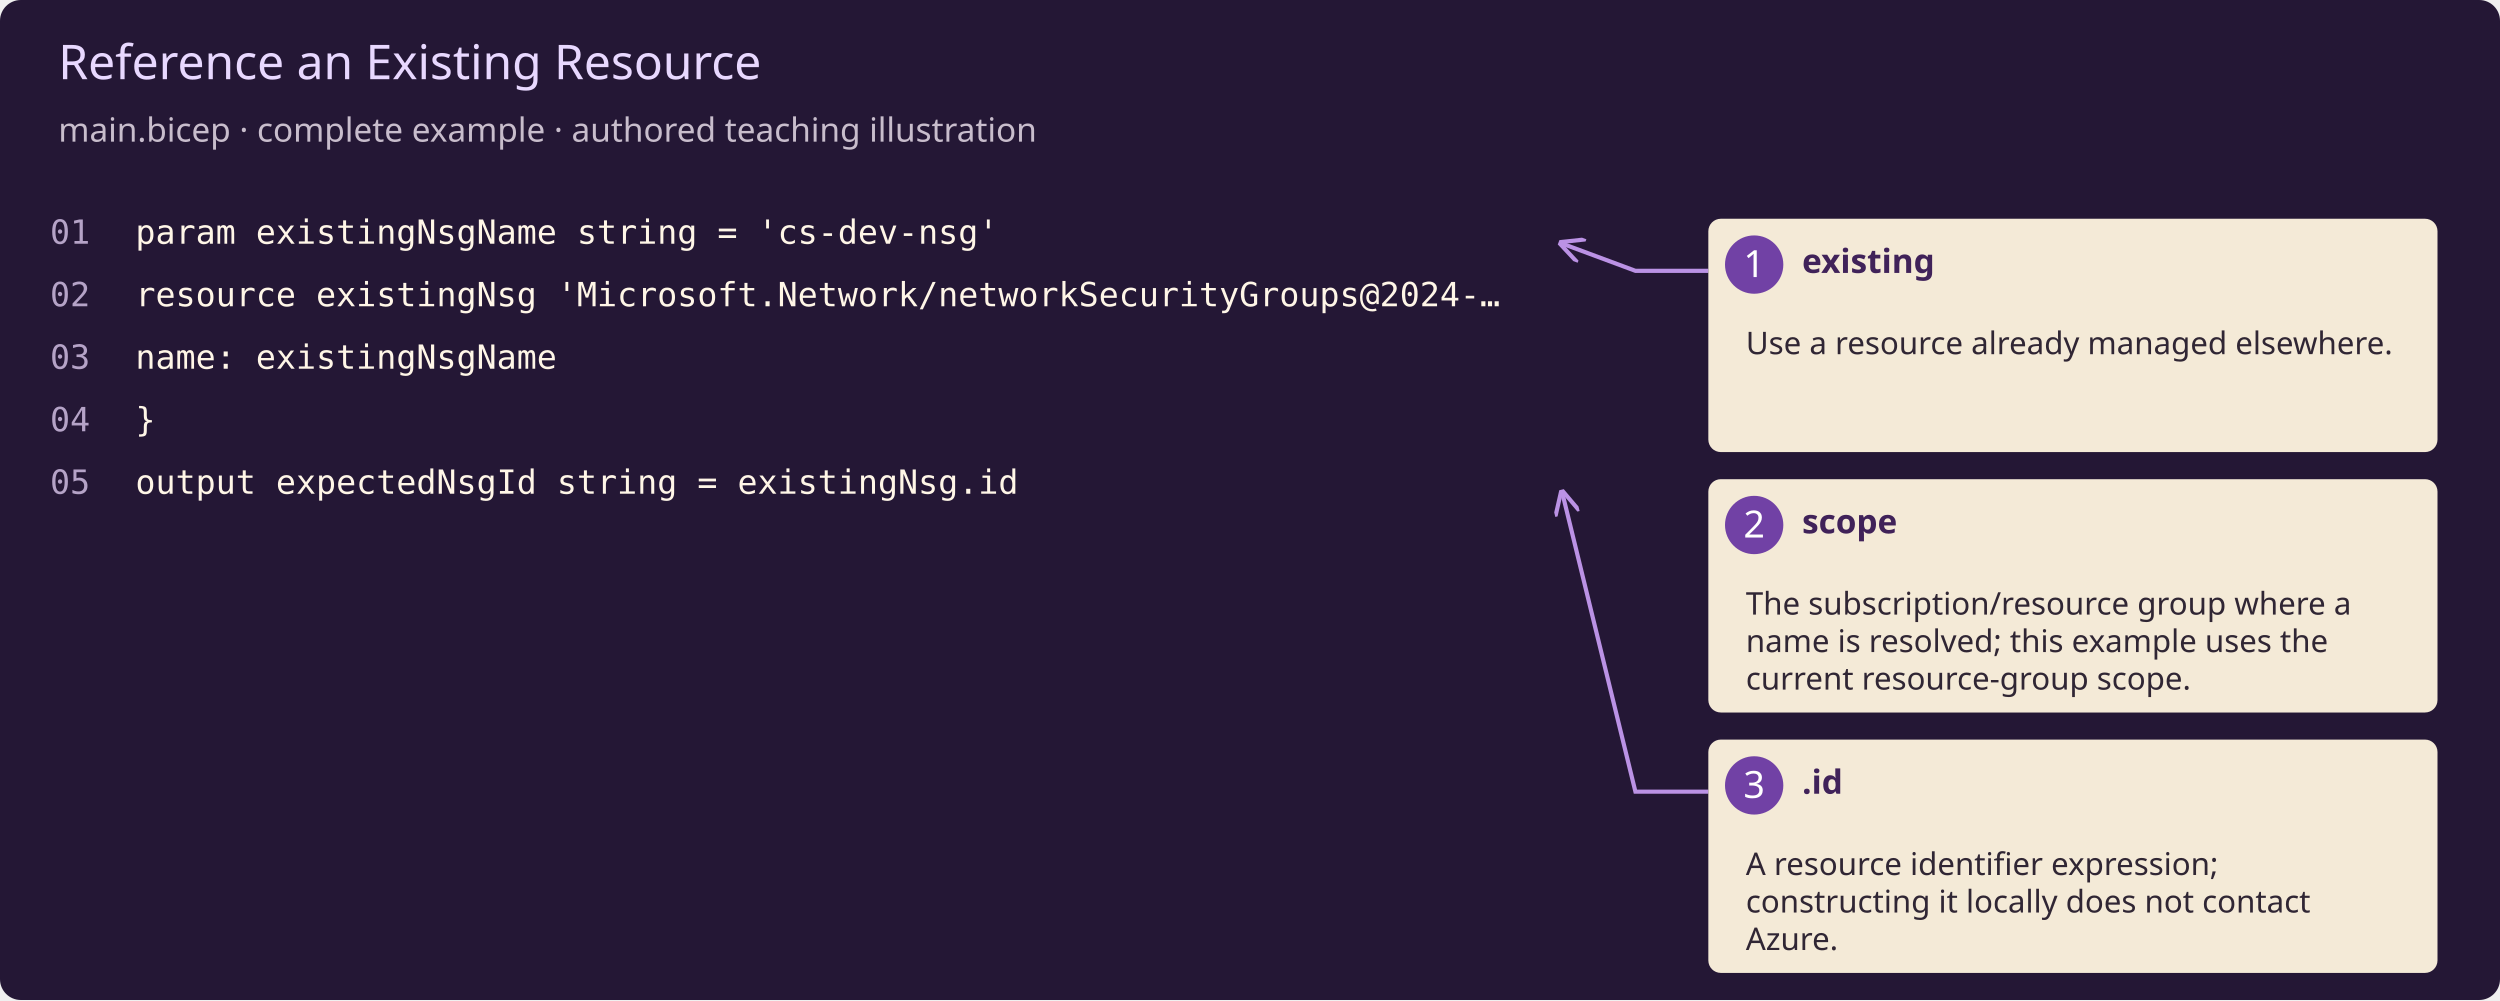
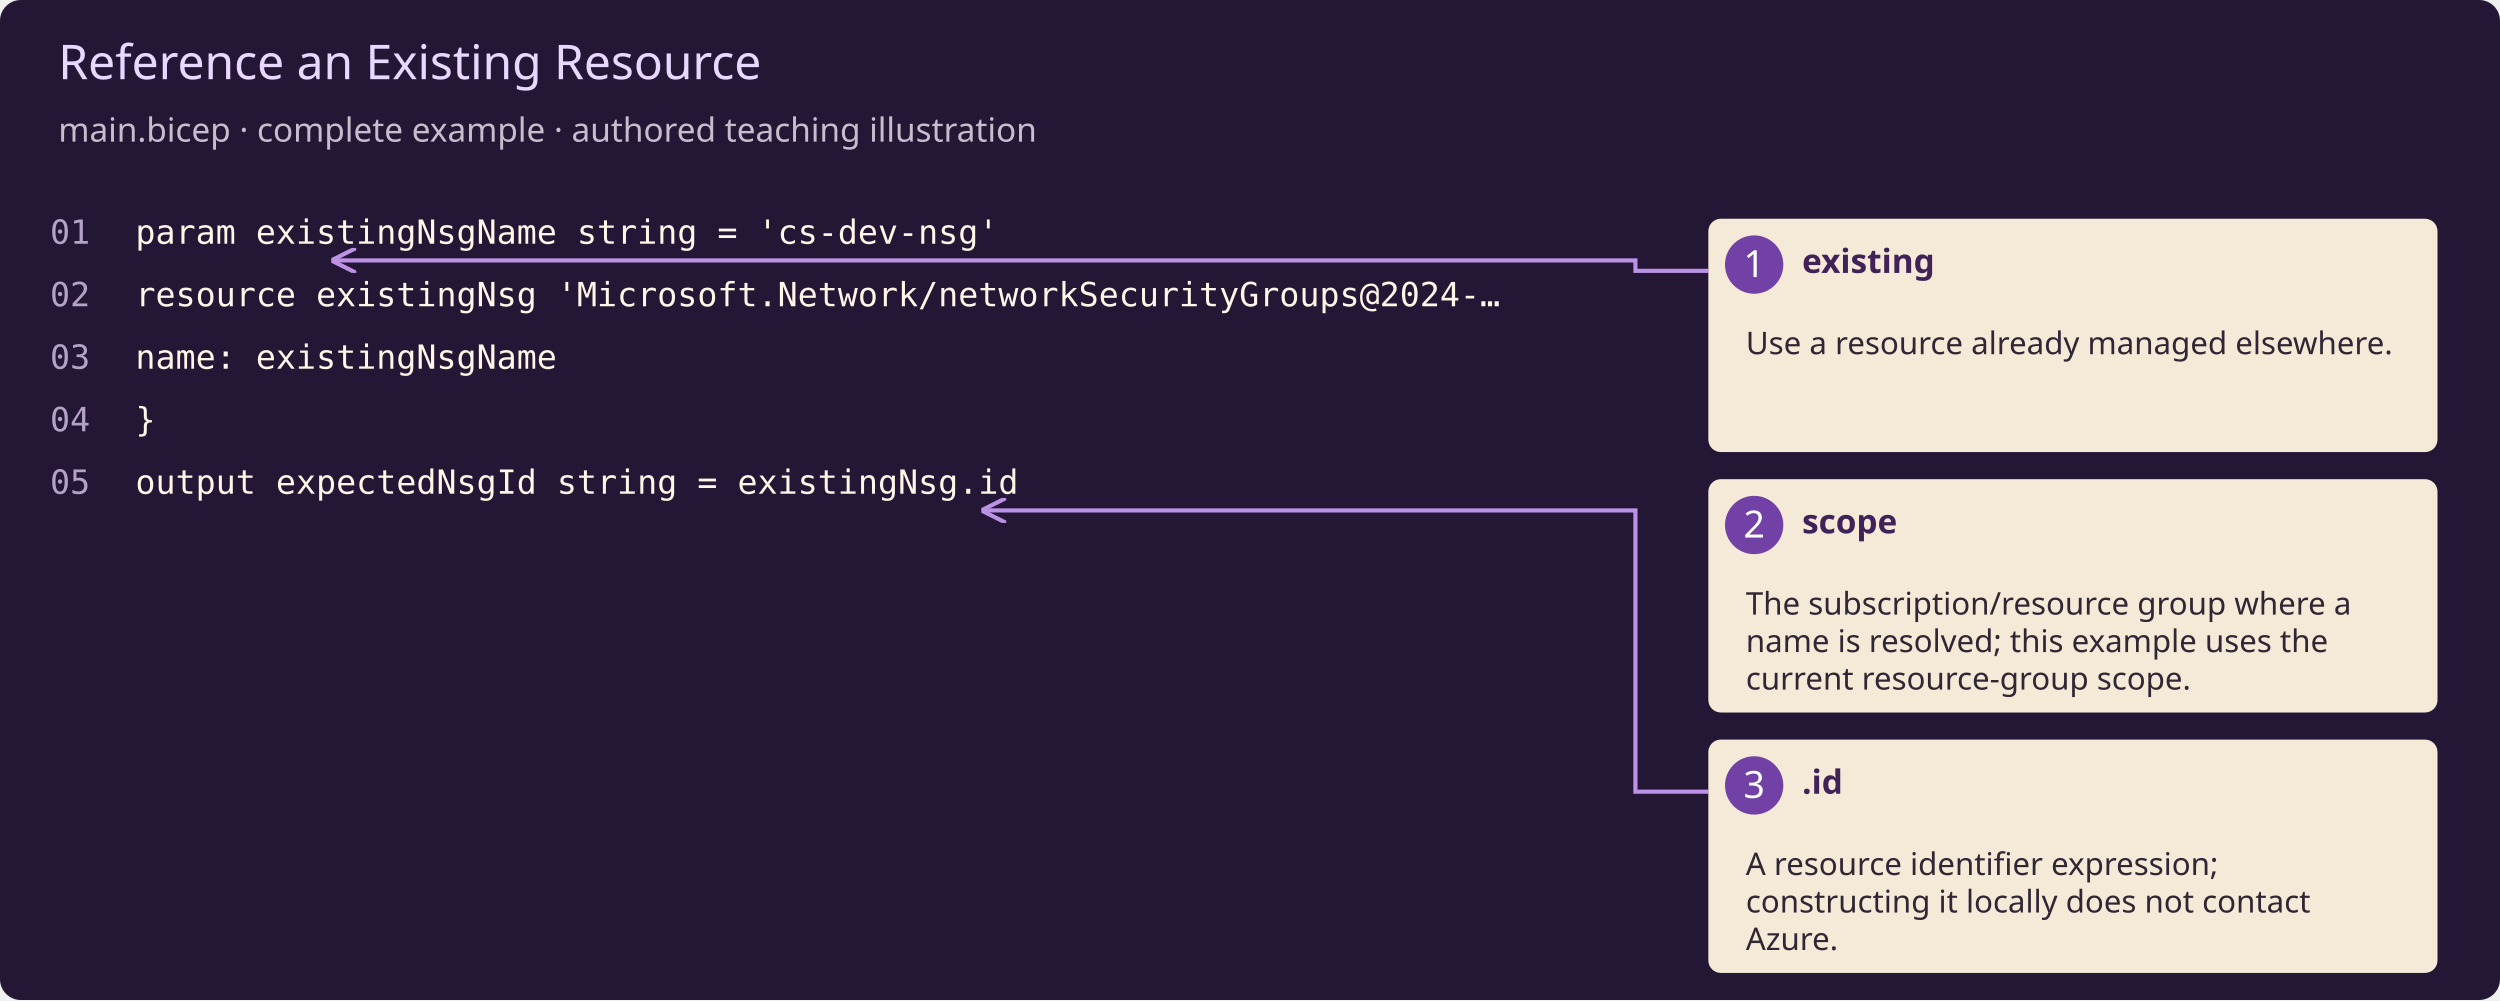
<svg xmlns="http://www.w3.org/2000/svg" width="1200" height="480" viewBox="0 0 1200 480">
  <defs>
    <marker id="arrow" markerWidth="6" markerHeight="6" refX="5" refY="3" orient="auto">
      <path d="M0 0L6 3L0 6" fill="none" stroke="#bb92e5" />
    </marker>
  </defs>
  <rect width="1200" height="480" rx="10" fill="#241735" />
  <text x="28" y="38" fill="#e8d8ff" font-family="sans-serif" font-size="23">Reference an Existing Resource</text>
  <text x="28" y="68" fill="#c8bdcc" font-family="sans-serif" font-size="16">main.bicep · complete example · authored teaching illustration</text>
  <text x="24" y="117" fill="#b5a3c7" font-family="monospace" font-size="16">01</text>
  <text x="65" y="117" fill="#fff6e7" font-family="monospace" font-size="16">param existingNsgName string = 'cs-dev-nsg'</text>
  <text x="24" y="147" fill="#b5a3c7" font-family="monospace" font-size="16">02</text>
  <text x="65" y="147" fill="#fff6e7" font-family="monospace" font-size="16">resource existingNsg 'Microsoft.Network/networkSecurityGroups@2024-…</text>
  <text x="24" y="177" fill="#b5a3c7" font-family="monospace" font-size="16">03</text>
  <text x="65" y="177" fill="#fff6e7" font-family="monospace" font-size="16">  name: existingNsgName</text>
  <text x="24" y="207" fill="#b5a3c7" font-family="monospace" font-size="16">04</text>
  <text x="65" y="207" fill="#fff6e7" font-family="monospace" font-size="16">}</text>
  <text x="24" y="237" fill="#b5a3c7" font-family="monospace" font-size="16">05</text>
  <text x="65" y="237" fill="#fff6e7" font-family="monospace" font-size="16">output expectedNsgId string = existingNsg.id</text>
-   <path d="M820 130 L785 130 L750 117" stroke="#bb92e5" stroke-width="2" fill="none" marker-end="url(#arrow)" />
+   <path d="M820 130 L785 130 L785 125 L161 125" stroke="#bb92e5" stroke-width="2" fill="none" marker-end="url(#arrow)" />
  <rect x="820" y="105" width="350" height="112" rx="6" fill="#f4ead7" />
  <circle cx="842" cy="127" r="14" fill="#7141a5" />
  <text x="842" y="133" text-anchor="middle" fill="white" font-family="sans-serif" font-size="18">1</text>
  <text x="865" y="131" fill="#402259" font-family="sans-serif" font-size="16" font-weight="bold">existing</text>
  <text x="838" y="170" fill="#302634" font-family="sans-serif" font-size="15">Use a resource already managed elsewhere.</text>
  <rect x="820" y="230" width="350" height="112" rx="6" fill="#f4ead7" />
  <circle cx="842" cy="252" r="14" fill="#7141a5" />
  <text x="842" y="258" text-anchor="middle" fill="white" font-family="sans-serif" font-size="18">2</text>
  <text x="865" y="256" fill="#402259" font-family="sans-serif" font-size="16" font-weight="bold">scope</text>
  <text x="838" y="295" fill="#302634" font-family="sans-serif" font-size="15">The subscription/resource group where a</text>
  <text x="838" y="313" fill="#302634" font-family="sans-serif" font-size="15">name is resolved; this example uses the</text>
  <text x="838" y="331" fill="#302634" font-family="sans-serif" font-size="15">current resource-group scope.</text>
-   <path d="M820 380 L785 380 L750 237" stroke="#bb92e5" stroke-width="2" fill="none" marker-end="url(#arrow)" />
+   <path d="M820 380 L785 380 L785 245 L473 245" stroke="#bb92e5" stroke-width="2" fill="none" marker-end="url(#arrow)" />
  <rect x="820" y="355" width="350" height="112" rx="6" fill="#f4ead7" />
  <circle cx="842" cy="377" r="14" fill="#7141a5" />
  <text x="842" y="383" text-anchor="middle" fill="white" font-family="sans-serif" font-size="18">3</text>
  <text x="865" y="381" fill="#402259" font-family="sans-serif" font-size="16" font-weight="bold">.id</text>
  <text x="838" y="420" fill="#302634" font-family="sans-serif" font-size="15">A resource identifier expression;</text>
  <text x="838" y="438" fill="#302634" font-family="sans-serif" font-size="15">constructing it locally does not contact</text>
  <text x="838" y="456" fill="#302634" font-family="sans-serif" font-size="15">Azure.</text>
</svg>
